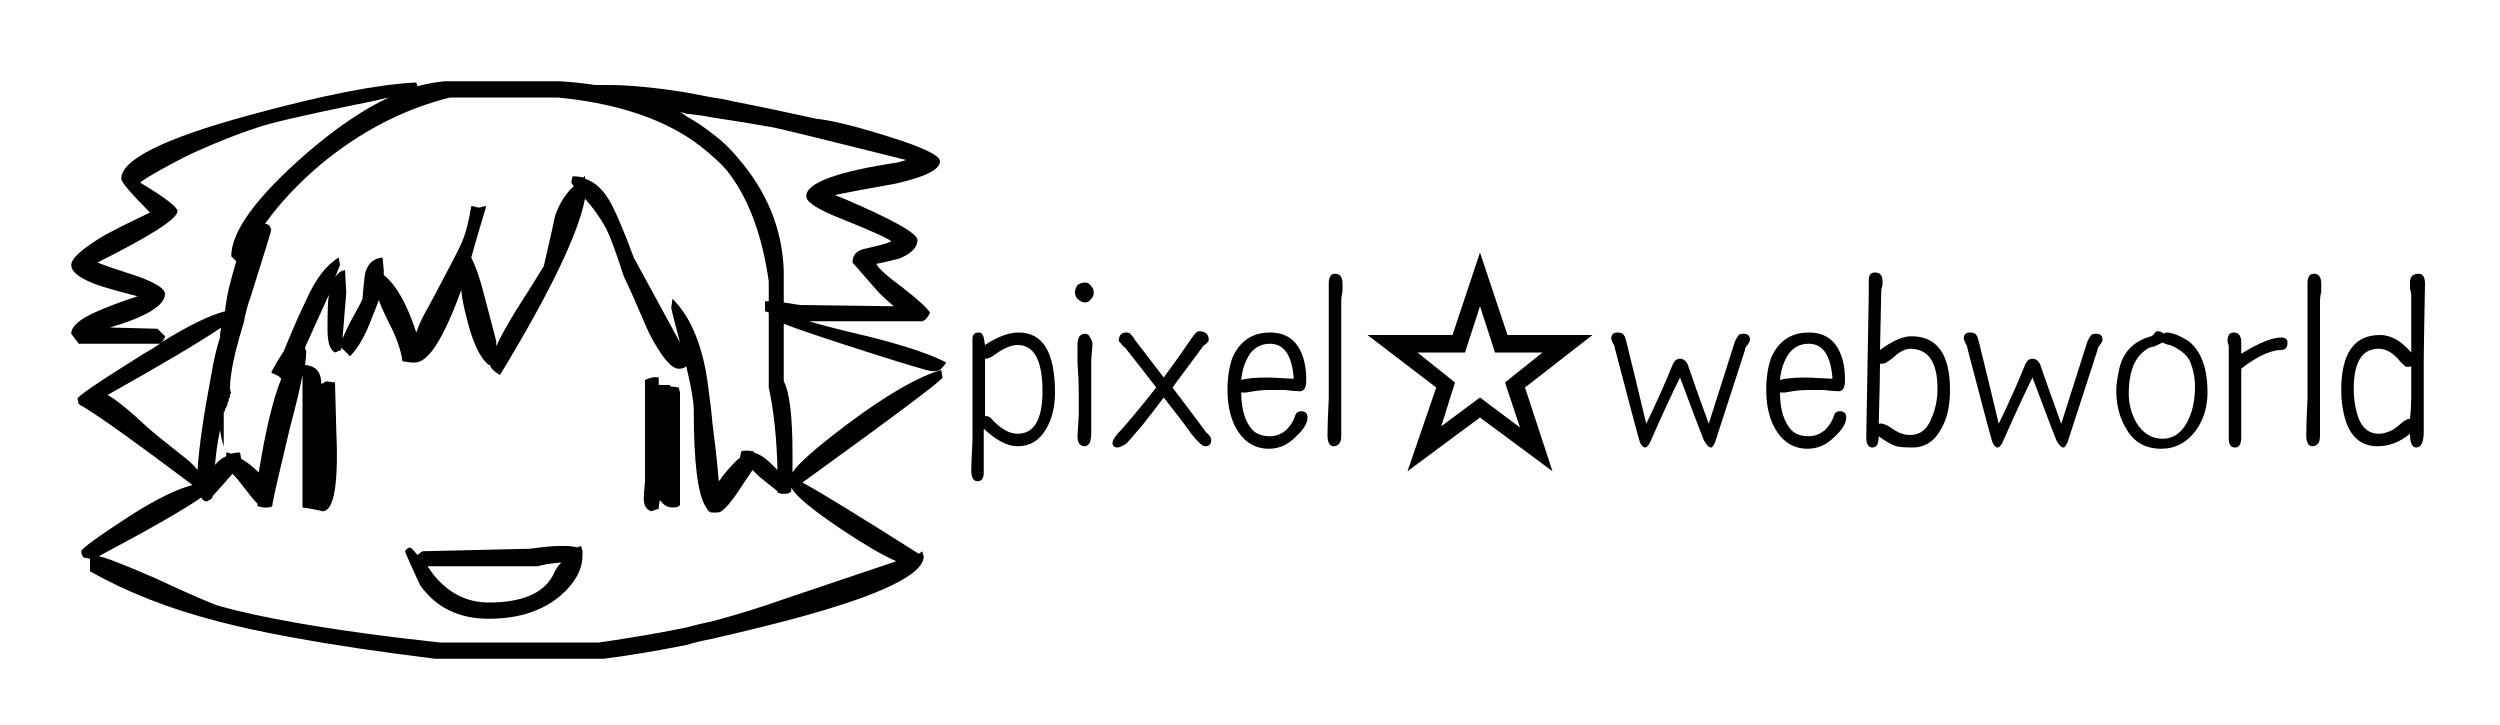
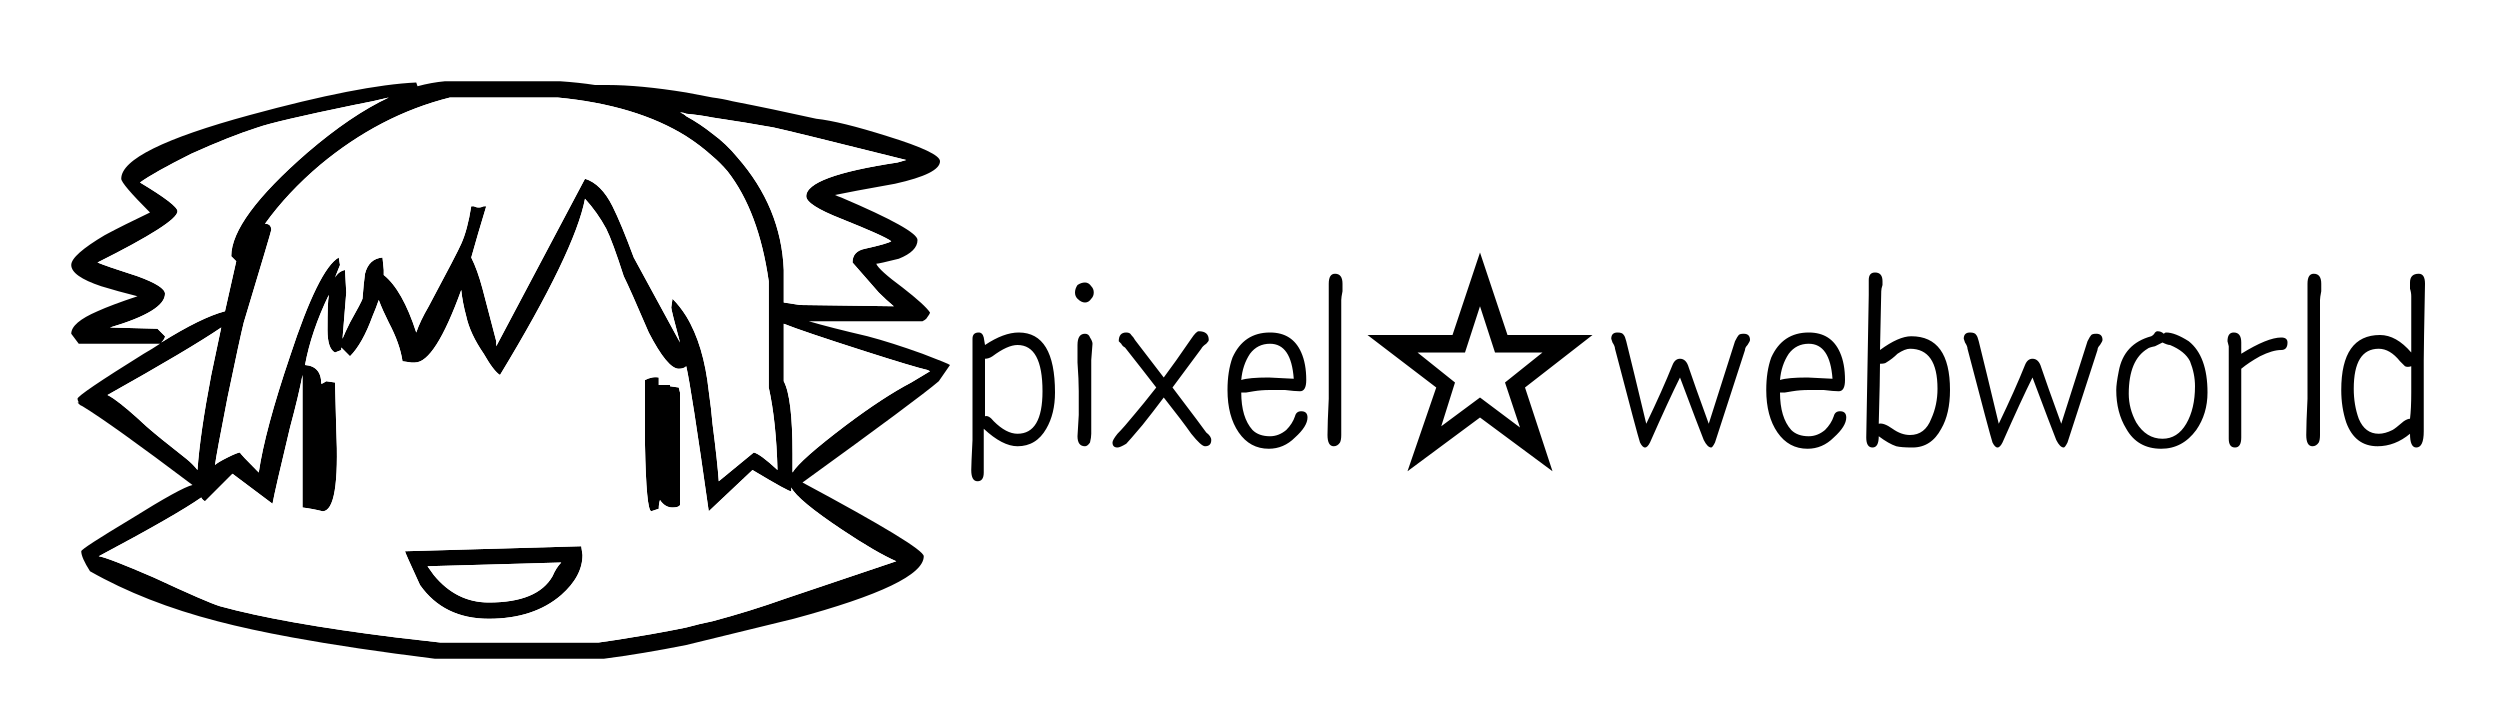
<svg xmlns="http://www.w3.org/2000/svg" xmlns:xlink="http://www.w3.org/1999/xlink" version="1.1" preserveAspectRatio="none" x="0px" y="0px" width="100px" height="29px" viewBox="0 0 100 29">
  <defs>
    <g id="Layer1_0_FILL">
      <path fill="#FFFFFF" stroke="none" d=" M 100 29 L 100 0 0 0 0 29 100 29 Z" />
    </g>
    <g id="Layer0_0_FILL">
-       <path fill="#FFFFFF" stroke="none" d=" M 37.65 14.75 Q 37.55 14.85 37.3 14.85 37.1 14.85 34.6 14.05 32.1 13.25 31.35 12.95 L 31.35 15.25 Q 31.7 15.9 31.7 18.15 L 31.7 18.9 Q 32 18.4 33.85 17 36.25 15.2 37.65 14.8 L 37.65 14.75 M 8.45 15 Q 8.6 14.1 8.8 13.5 8.8 13.3 8.85 13.1 7.6 13.95 4.3 15.8 4.4 15.85 4.55 15.95 5.05 16.3 5.85 17.05 6.3 17.45 7.45 18.35 7.7 18.55 7.9 18.8 8 17.35 8.45 15 M 14.15 4.2 Q 11 4.85 10.3 5.1 9.2 5.45 7.65 6.15 6.15 6.9 5.6 7.3 7.1 8.2 7.1 8.45 7.1 8.9 3.9 10.5 4.25 10.65 5.5 11.05 6.6 11.45 6.6 11.75 6.6 12.45 4.4 13.1 L 6.3 13.15 6.6 13.45 Q 6.6 13.55 6.45 13.7 8.05 12.7 9 12.45 9.05 12 9.15 11.55 9.3 10.95 9.45 10.45 L 9.25 10.25 Q 9.25 8.75 12.3 6.1 14.05 4.6 15.55 3.9 14.95 4.05 14.15 4.2 M 24.25 9.15 Q 23.9 8.5 23.4 7.95 23 10.05 20 15 19.65 14.8 19.6 14.6 L 19.55 14.6 Q 19 14.15 18.65 12.65 18.5 12.1 18.45 11.6 17.4 14.5 16.6 14.5 L 16.45 14.5 16.1 14.45 Q 16 13.75 15.55 12.9 15.3 12.4 15.15 12 15.05 12.3 14.9 12.65 14.5 13.75 14 14.25 L 13.65 13.9 13.65 14 13.4 14.1 Q 13.1 13.95 13.1 13.2 13.1 12.05 13.15 11.85 L 13.15 11.8 Q 12.65 12.9 12.2 13.9 12.2 13.95 12.25 14.05 12.25 14.25 12.2 14.6 12.85 14.65 12.85 15.35 12.9 15.35 13.05 15.25 L 13.4 15.3 13.45 17.15 Q 13.6 20.45 12.9 20.45 12.5 20.35 12.1 20.3 L 12.1 15 Q 11.95 15.8 11.6 17.1 11 19.6 10.9 20.15 L 10.9 20.2 Q 10.9 20.3 10.65 20.3 L 10.55 20.3 10.3 20.25 10.3 20.15 Q 10.1 19.95 9.8 19.55 9.5 19.15 9.3 18.95 9 19.3 8.5 19.85 L 8.5 19.9 8.4 20 Q 8.35 20 8.3 20.05 L 8.2 20.05 Q 8.1 20 8.05 19.9 7.05 20.6 3.95 22.25 4.3 22.3 6.15 23.1 8.3 24.1 8.8 24.25 11.262 24.929 15.85 25.5 16.708 25.602 17.6 25.7 L 23.95 25.7 Q 24.62 25.607 25.25 25.5 26.383 25.32 27.45 25.1 28 24.95 28.5 24.85 30 24.45 31.4 23.95 34.5 22.9 35.85 22.45 35.05 22.1 33.7 21.2 31.9 20 31.65 19.5 L 31.65 19.65 Q 31.55 19.75 31.45 19.75 L 31.35 19.75 Q 31.3 19.75 31.25 19.75 L 31.1 19.7 31.1 19.65 Q 30.85 19.45 30.35 19.05 30.2 18.9 30.1 18.8 29.9 19.1 29.6 19.55 29.15 20.25 28.85 20.45 28.8 20.5 28.65 20.5 L 28.6 20.5 Q 28.55 20.5 28.5 20.5 L 28.45 20.5 28.35 20.45 Q 28.3 20.4 28.25 20.3 27.75 19.6 27.75 16.4 27.75 15.9 27.45 14.65 27.35 14.75 27.15 14.75 26.7 14.75 25.95 13.3 25.2 11.55 24.95 11.05 24.5 9.65 24.25 9.15 M 26.8 15.4 L 26.8 15.45 27.15 15.5 27.2 15.7 27.2 20.2 Q 27.15 20.3 26.9 20.3 26.6 20.3 26.4 20 26.35 20.15 26.35 20.35 L 26.05 20.45 Q 25.75 20.35 25.75 19.95 25.75 19.8 25.8 19.25 L 25.8 15.2 Q 26.1 15.05 26.35 15.1 L 26.35 15.4 26.8 15.4 M 23.25 21.85 L 23.3 22.05 23.3 22.2 Q 23.3 23.05 22.45 23.8 21.35 24.75 19.55 24.75 17.75 24.75 16.8 23.4 16.2 22.1 16.2 22.05 16.3 21.9 16.4 21.9 16.45 21.9 16.7 22.2 16.75 22.15 16.9 22.05 L 21.2 21.95 Q 22.6 21.75 23.1 21.9 23.15 21.85 23.25 21.85 M 22.45 22.5 Q 21.85 22.55 21.5 22.65 L 17.1 22.65 Q 17.2 22.8 17.35 23 18.25 24.1 19.55 24.1 21.5 24.1 22.1 23.05 22.25 22.7 22.45 22.5 M 30.6 12.05 Q 30.65 12.05 30.75 12.05 L 30.75 11.25 Q 30.35 8.45 29.1 6.85 28.8 6.5 28.5 6.25 28 5.8 27.45 5.45 25.45 4.2 22.3 3.9 L 18 3.9 Q 15.2 4.6 12.8 6.6 11.5 7.7 10.6 8.95 10.7 8.95 10.8 9.05 L 10.85 9.2 Q 10.85 9.25 10.05 11.8 9.85 12.35 9.75 12.9 9.35 14.2 9.25 14.95 9.2 15.25 9.2 15.5 9.2 15.6 9.25 15.75 L 9.2 15.75 Q 9.2 15.8 9.2 15.85 9.2 15.9 9.15 15.95 9.15 16 9.15 16.05 L 9.1 16.1 Q 9.1 16.15 9.1 16.2 9.05 16.25 9.05 16.3 9 16.35 9 16.4 9 16.45 8.95 16.5 8.95 16.55 8.95 16.6 8.95 16.65 8.95 16.7 8.95 16.75 8.95 16.8 L 8.95 16.85 Q 8.95 16.9 8.95 16.95 8.95 17 8.95 17.05 8.95 17.1 8.95 17.15 8.95 17.2 8.95 17.25 8.95 17.3 8.95 17.35 8.95 17.4 8.95 17.45 8.95 17.5 8.95 17.55 L 8.95 17.6 Q 8.95 17.65 8.95 17.7 8.95 17.75 8.95 17.8 L 8.95 17.85 Q 8.85 17.55 8.8 17.2 8.65 17.95 8.6 18.6 8.8 18.35 9.05 18.25 L 9.05 18.1 Q 9.15 18.1 9.25 18.15 9.4 18.1 9.6 18.1 L 9.65 18.35 Q 10 18.55 10.35 18.9 10.75 16.4 11.25 15.15 11.2 15.1 11.15 15.05 11.05 15 10.95 14.95 10.9 14.95 10.85 14.9 11.05 14.5 11.35 14.05 11.9 12.7 12.25 12 12.8 10.75 13.55 10.3 L 13.6 10.6 Q 13.5 10.85 13.4 11.1 13.55 10.85 13.8 10.8 L 13.85 11.7 13.7 13.55 Q 13.8 13.3 14 12.9 14.45 12.1 14.5 11.95 14.55 11.3 14.6 10.95 14.75 10.35 15.3 10.3 L 15.35 10.8 Q 15.35 10.9 15.35 11 16.1 11.6 16.65 13.3 16.8 12.85 17.15 12.25 18.3 10.1 18.45 9.75 18.7 9.2 18.85 8.25 18.9 8.25 18.95 8.25 19.05 8.3 19.15 8.3 19.25 8.3 19.35 8.25 L 19.45 8.25 Q 19.1 9.4 18.85 10.3 19.1 10.8 19.3 11.55 19.5 12.3 19.85 13.65 L 19.85 13.85 Q 20.1 13.3 20.65 12.4 21.2 11.55 21.75 10.65 22.2 8.7 22.2 8.65 22.45 7.9 22.95 7.45 L 22.85 7.3 22.9 7.05 Q 23.1 7.05 23.35 7.1 23.35 7.05 23.4 7.05 L 23.4 7.15 Q 24.05 7.35 24.5 8.25 24.85 8.95 25.35 10.3 L 27.2 13.7 Q 26.85 12.4 26.85 12.3 L 26.9 11.95 Q 27.2 12.25 27.45 12.65 28.15 13.8 28.35 15.65 28.45 16.35 28.5 16.95 28.7 18.5 28.75 19.25 28.85 19.15 28.9 19.05 29.3 18.55 29.6 18.3 L 29.65 18.05 Q 29.85 18 30.1 18.05 L 30.15 18.05 30.15 18.1 Q 30.5 18.2 30.85 18.55 31 18.7 31.1 18.8 31.05 16.85 30.75 15.5 L 30.75 12.5 30.6 12.45 30.6 12.05 M 31.35 10.8 L 31.35 12.1 Q 31.65 12.15 32 12.2 L 35.75 12.25 Q 35.45 12 35.15 11.7 L 34.1 10.5 Q 34.1 10.05 34.6 9.95 35.5 9.75 35.65 9.65 35.4 9.45 33.65 8.75 32.25 8.2 32.25 7.85 32.25 7.05 35.9 6.5 L 36.25 6.4 Q 31.65 5.25 30.95 5.1 29.85 4.9 28.5 4.7 28 4.6 27.45 4.55 27.35 4.5 27.2 4.5 27.35 4.55 27.45 4.65 28 4.95 28.5 5.35 29.05 5.75 29.5 6.3 31.25 8.3 31.35 10.8 Z" />
-       <path fill="#000000" stroke="none" d=" M 33.65 7.9 Q 33.5 7.85 33.4 7.8 L 33.65 7.75 Q 33.85 7.7 35.8 7.35 37.6 6.95 37.6 6.45 37.6 6.1 35.5 5.45 33.6 4.85 32.65 4.75 30.85 4.35 29.3 4.05 28.9 3.95 28.5 3.9 27.95 3.8 27.45 3.7 25.6 3.4 24.3 3.4 L 23.8 3.4 Q 23.15 3.3 22.4 3.25 L 17.8 3.25 Q 17.25 3.3 16.7 3.45 L 16.65 3.3 Q 14.4 3.4 10 4.6 4.85 6 4.85 7.15 4.85 7.35 6 8.5 4.95 9 4.2 9.4 2.85 10.2 2.85 10.6 2.85 11.05 4.05 11.45 4.7 11.65 5.5 11.85 4.45 12.2 3.9 12.45 2.85 12.9 2.85 13.35 L 3.15 13.75 6.4 13.75 Q 6.1 13.95 5.75 14.15 3.1 15.8 3.1 15.95 3.1 16 3.15 16.1 L 3.1 16.1 3.2 16.2 3.3 16.25 Q 4.45 16.95 7.7 19.4 6.75 19.65 5.25 20.6 3.25 21.9 3.25 22.05 3.25 22.2 3.35 22.3 L 3.6 22.35 3.6 22.85 Q 5.8 24.1 8.7 24.85 9.972 25.184 11.7 25.5 14.107 25.942 17.4 26.35 L 24.15 26.35 Q 25.7 26.15 27.45 25.8 27.95 25.65 28.5 25.55 28.61 25.525 28.7 25.5 30.17 25.168 31.75 24.75 36.95 23.35 36.95 22.25 36.9 22.15 36.9 22.05 L 36.75 22.15 Q 33.2 19.9 32.1 19.3 37.7 15.25 37.7 15.1 L 37.65 14.8 Q 36.25 15.2 33.85 17 32 18.4 31.7 18.9 L 31.7 18.15 Q 31.7 15.9 31.35 15.25 L 31.35 12.95 Q 32.1 13.25 34.6 14.05 37.1 14.85 37.3 14.85 37.55 14.85 37.65 14.75 37.75 14.65 37.85 14.5 36.9 14 34.7 13.45 33.2 13.1 32.35 12.85 L 36.9 12.85 Q 37 12.8 37.05 12.75 37.2 12.55 37.2 12.5 37 12.2 36.1 11.5 35.15 10.8 35.05 10.55 35.15 10.55 35.95 10.35 36.7 10.05 36.7 9.6 36.7 9.2 33.65 7.9 M 31.35 12.1 L 31.35 10.8 Q 31.25 8.3 29.5 6.3 29.05 5.75 28.5 5.35 28 4.95 27.45 4.65 27.35 4.55 27.2 4.5 27.35 4.5 27.45 4.55 28 4.6 28.5 4.7 29.85 4.9 30.95 5.1 31.65 5.25 36.25 6.4 L 35.9 6.5 Q 32.25 7.05 32.25 7.85 32.25 8.2 33.65 8.75 35.4 9.45 35.65 9.65 35.5 9.75 34.6 9.95 34.1 10.05 34.1 10.5 L 35.15 11.7 Q 35.45 12 35.75 12.25 L 32 12.2 Q 31.65 12.15 31.35 12.1 M 30.75 12.05 Q 30.65 12.05 30.6 12.05 L 30.6 12.45 30.75 12.5 30.75 15.5 Q 31.05 16.85 31.1 18.8 31 18.7 30.85 18.55 30.5 18.2 30.15 18.1 L 30.15 18.05 30.1 18.05 Q 29.85 18 29.65 18.05 L 29.6 18.3 Q 29.3 18.55 28.9 19.05 28.85 19.15 28.75 19.25 28.7 18.5 28.5 16.95 28.45 16.35 28.35 15.65 28.15 13.8 27.45 12.65 27.2 12.25 26.9 11.95 L 26.85 12.3 Q 26.85 12.4 27.2 13.7 L 25.35 10.3 Q 24.85 8.95 24.5 8.25 24.05 7.35 23.4 7.15 L 23.4 7.05 Q 23.35 7.05 23.35 7.1 23.1 7.05 22.9 7.05 L 22.85 7.3 22.95 7.45 Q 22.45 7.9 22.2 8.65 22.2 8.7 21.75 10.65 21.2 11.55 20.65 12.4 20.1 13.3 19.85 13.85 L 19.85 13.65 Q 19.5 12.3 19.3 11.55 19.1 10.8 18.85 10.3 19.1 9.4 19.45 8.25 L 19.35 8.25 Q 19.25 8.3 19.15 8.3 19.05 8.3 18.95 8.25 18.9 8.25 18.85 8.25 18.7 9.2 18.45 9.75 18.3 10.1 17.15 12.25 16.8 12.85 16.65 13.3 16.1 11.6 15.35 11 15.35 10.9 15.35 10.8 L 15.3 10.3 Q 14.75 10.35 14.6 10.95 14.55 11.3 14.5 11.95 14.45 12.1 14 12.9 13.8 13.3 13.7 13.55 L 13.85 11.7 13.8 10.8 Q 13.55 10.85 13.4 11.1 13.5 10.85 13.6 10.6 L 13.55 10.3 Q 12.8 10.75 12.25 12 11.9 12.7 11.35 14.05 11.05 14.5 10.85 14.9 10.9 14.95 10.95 14.95 11.05 15 11.15 15.05 11.2 15.1 11.25 15.15 10.75 16.4 10.35 18.9 10 18.55 9.65 18.35 L 9.6 18.1 Q 9.4 18.1 9.25 18.15 9.15 18.1 9.05 18.1 L 9.05 18.25 Q 8.8 18.35 8.6 18.6 8.65 17.95 8.8 17.2 8.85 17.55 8.95 17.85 L 8.95 17.8 Q 8.95 17.75 8.95 17.7 8.95 17.65 8.95 17.6 L 8.95 17.55 Q 8.95 17.5 8.95 17.45 8.95 17.4 8.95 17.35 8.95 17.3 8.95 17.25 8.95 17.2 8.95 17.15 8.95 17.1 8.95 17.05 8.95 17 8.95 16.95 8.95 16.9 8.95 16.85 L 8.95 16.8 Q 8.95 16.75 8.95 16.7 8.95 16.65 8.95 16.6 8.95 16.55 8.95 16.5 9 16.45 9 16.4 9 16.35 9.05 16.3 9.05 16.25 9.1 16.2 9.1 16.15 9.1 16.1 L 9.15 16.05 Q 9.15 16 9.15 15.95 9.2 15.9 9.2 15.85 9.2 15.8 9.2 15.75 L 9.25 15.75 Q 9.2 15.6 9.2 15.5 9.2 15.25 9.25 14.95 9.35 14.2 9.75 12.9 9.85 12.35 10.05 11.8 10.85 9.25 10.85 9.2 L 10.8 9.05 Q 10.7 8.95 10.6 8.95 11.5 7.7 12.8 6.6 15.2 4.6 18 3.9 L 22.3 3.9 Q 25.45 4.2 27.45 5.45 28 5.8 28.5 6.25 28.8 6.5 29.1 6.85 30.35 8.45 30.75 11.25 L 30.75 12.05 M 23.4 7.95 Q 23.9 8.5 24.25 9.15 24.5 9.65 24.95 11.05 25.2 11.55 25.95 13.3 26.7 14.75 27.15 14.75 27.35 14.75 27.45 14.65 27.75 15.9 27.75 16.4 27.75 19.6 28.25 20.3 28.3 20.4 28.35 20.45 L 28.45 20.5 28.5 20.5 Q 28.55 20.5 28.6 20.5 L 28.65 20.5 Q 28.8 20.5 28.85 20.45 29.15 20.25 29.6 19.55 29.9 19.1 30.1 18.8 30.2 18.9 30.35 19.05 30.85 19.45 31.1 19.65 L 31.1 19.7 31.25 19.75 Q 31.3 19.75 31.35 19.75 L 31.45 19.75 Q 31.55 19.75 31.65 19.65 L 31.65 19.5 Q 31.9 20 33.7 21.2 35.05 22.1 35.85 22.45 34.5 22.9 31.4 23.95 30 24.45 28.5 24.85 28 24.95 27.45 25.1 26.383 25.32 25.25 25.5 24.62 25.607 23.95 25.7 L 17.6 25.7 Q 16.708 25.602 15.85 25.5 11.262 24.929 8.8 24.25 8.3 24.1 6.15 23.1 4.3 22.3 3.95 22.25 7.05 20.6 8.05 19.9 8.1 20 8.2 20.05 L 8.3 20.05 Q 8.35 20 8.4 20 L 8.5 19.9 8.5 19.85 Q 9 19.3 9.3 18.95 9.5 19.15 9.8 19.55 10.1 19.95 10.3 20.15 L 10.3 20.25 10.55 20.3 10.65 20.3 Q 10.9 20.3 10.9 20.2 L 10.9 20.15 Q 11 19.6 11.6 17.1 11.95 15.8 12.1 15 L 12.1 20.3 Q 12.5 20.35 12.9 20.45 13.6 20.45 13.45 17.15 L 13.4 15.3 13.05 15.25 Q 12.9 15.35 12.85 15.35 12.85 14.65 12.2 14.6 12.25 14.25 12.25 14.05 12.2 13.95 12.2 13.9 12.65 12.9 13.15 11.8 L 13.15 11.85 Q 13.1 12.05 13.1 13.2 13.1 13.95 13.4 14.1 L 13.65 14 13.65 13.9 14 14.25 Q 14.5 13.75 14.9 12.65 15.05 12.3 15.15 12 15.3 12.4 15.55 12.9 16 13.75 16.1 14.45 L 16.45 14.5 16.6 14.5 Q 17.4 14.5 18.45 11.6 18.5 12.1 18.65 12.65 19 14.15 19.55 14.6 L 19.6 14.6 Q 19.65 14.8 20 15 23 10.05 23.4 7.95 M 10.3 5.1 Q 11 4.85 14.15 4.2 14.95 4.05 15.55 3.9 14.05 4.6 12.3 6.1 9.25 8.75 9.25 10.25 L 9.45 10.45 Q 9.3 10.95 9.15 11.55 9.05 12 9 12.45 8.05 12.7 6.45 13.7 6.6 13.55 6.6 13.45 L 6.3 13.15 4.4 13.1 Q 6.6 12.45 6.6 11.75 6.6 11.45 5.5 11.05 4.25 10.65 3.9 10.5 7.1 8.9 7.1 8.45 7.1 8.2 5.6 7.3 6.15 6.9 7.65 6.15 9.2 5.45 10.3 5.1 M 8.8 13.5 Q 8.6 14.1 8.45 15 8 17.35 7.9 18.8 7.7 18.55 7.45 18.35 6.3 17.45 5.85 17.05 5.05 16.3 4.55 15.95 4.4 15.85 4.3 15.8 7.6 13.95 8.85 13.1 8.8 13.3 8.8 13.5 M 23.3 22.05 L 23.25 21.85 Q 23.15 21.85 23.1 21.9 22.6 21.75 21.2 21.95 L 16.9 22.05 Q 16.75 22.15 16.7 22.2 16.45 21.9 16.4 21.9 16.3 21.9 16.2 22.05 16.2 22.1 16.8 23.4 17.75 24.75 19.55 24.75 21.35 24.75 22.45 23.8 23.3 23.05 23.3 22.2 L 23.3 22.05 M 21.5 22.65 Q 21.85 22.55 22.45 22.5 22.25 22.7 22.1 23.05 21.5 24.1 19.55 24.1 18.25 24.1 17.35 23 17.2 22.8 17.1 22.65 L 21.5 22.65 M 26.8 15.45 L 26.8 15.4 26.35 15.4 26.35 15.1 Q 26.1 15.05 25.8 15.2 L 25.8 19.25 Q 25.75 19.8 25.75 19.95 25.75 20.35 26.05 20.45 L 26.35 20.35 Q 26.35 20.15 26.4 20 26.6 20.3 26.9 20.3 27.15 20.3 27.2 20.2 L 27.2 15.7 27.15 15.5 26.8 15.45 Z" />
+       <path fill="#000000" stroke="none" d=" M 33.4 7.8 L 33.65 7.75 Q 33.85 7.7 35.8 7.35 37.6 6.95 37.6 6.45 37.6 6.1 35.5 5.45 33.6 4.85 32.65 4.75 30.85 4.35 29.3 4.05 28.9 3.95 28.5 3.9 27.95 3.8 27.45 3.7 25.6 3.4 24.3 3.4 L 23.8 3.4 Q 23.15 3.3 22.4 3.25 L 17.8 3.25 Q 17.25 3.3 16.7 3.45 L 16.65 3.3 Q 14.4 3.4 10 4.6 4.85 6 4.85 7.15 4.85 7.35 6 8.5 4.95 9 4.2 9.4 2.85 10.2 2.85 10.6 2.85 11.05 4.05 11.45 4.7 11.65 5.5 11.85 4.45 12.2 3.9 12.45 2.85 12.9 2.85 13.35 L 3.15 13.75 6.4 13.75 Q 6.1 13.95 5.75 14.15 3.1 15.8 3.1 15.95 3.1 16 3.15 16.1 L 3.1 16.1 3.2 16.2 3.3 16.25 Q 4.45 16.95 7.7 19.4 7.25 19.5 5.25 20.75 3.25 21.95 3.25 22.05 3.25 22.3 3.6 22.85 5.8 24.1 8.7 24.85 9.972 25.184 11.7 25.5 14.107 25.942 17.4 26.35 L 24.15 26.35 Q 25.7 26.15 27.45 25.8 L 31.75 24.75 Q 36.95 23.35 36.95 22.25 36.95 21.9 32.1 19.3 36.746 15.94 37.55 15.25 L 38 14.6 Q 37.95 14.55 36.9 14.15 35.65 13.7 34.7 13.45 33.2 13.1 32.35 12.85 L 36.9 12.85 Q 37 12.8 37.05 12.75 37.2 12.55 37.2 12.5 37 12.2 36.1 11.5 35.15 10.8 35.05 10.55 35.15 10.55 35.95 10.35 36.7 10.05 36.7 9.6 36.7 9.2 33.65 7.9 33.5 7.85 33.4 7.8 M 32 12.2 Q 31.65 12.15 31.35 12.1 L 31.35 10.8 Q 31.25 8.3 29.5 6.3 29.05 5.75 28.5 5.35 28 4.95 27.45 4.65 27.35 4.55 27.2 4.5 27.35 4.5 27.45 4.55 28 4.6 28.5 4.7 29.85 4.9 30.95 5.1 31.65 5.25 36.25 6.4 L 35.9 6.5 Q 32.25 7.05 32.25 7.85 32.25 8.2 33.65 8.75 35.4 9.45 35.65 9.65 35.5 9.75 34.6 9.95 34.1 10.05 34.1 10.5 L 35.15 11.7 Q 35.45 12 35.75 12.25 L 32 12.2 M 24.5 8.25 Q 24.05 7.35 23.4 7.15 L 19.85 13.85 19.85 13.65 Q 19.5 12.3 19.3 11.55 19.1 10.8 18.85 10.3 19.1 9.4 19.45 8.25 L 19.35 8.25 Q 19.25 8.3 19.15 8.3 19.05 8.3 18.95 8.25 18.9 8.25 18.85 8.25 18.7 9.2 18.45 9.75 18.3 10.1 17.15 12.25 16.8 12.85 16.65 13.3 16.1 11.6 15.35 11 15.35 10.9 15.35 10.8 L 15.3 10.3 Q 14.75 10.35 14.6 10.95 14.55 11.3 14.5 11.95 14.45 12.1 14 12.9 13.8 13.3 13.7 13.55 L 13.85 11.7 13.8 10.8 Q 13.55 10.85 13.4 11.1 13.5 10.85 13.6 10.6 L 13.55 10.3 Q 12.75 10.75 11.6 14.25 10.6 17.2 10.35 18.9 9.6 18.15 9.6 18.1 9.5 18.1 9.1 18.3 8.7 18.5 8.6 18.6 8.65 18.2 9.1 15.9 9.6 13.5 9.75 12.9 10.85 9.25 10.85 9.2 10.85 8.95 10.6 8.95 11.5 7.7 12.8 6.6 15.2 4.6 18 3.9 L 22.3 3.9 Q 25.45 4.2 27.45 5.45 28 5.8 28.5 6.25 28.8 6.5 29.1 6.85 30.35 8.45 30.75 11.25 L 30.75 15.5 Q 31.05 16.85 31.1 18.8 30.4 18.15 30.15 18.1 L 28.75 19.25 Q 28.7 18.5 28.5 16.95 28.45 16.35 28.35 15.65 28.15 13.8 27.45 12.65 27.2 12.25 26.9 11.95 L 26.85 12.3 Q 26.85 12.4 27.2 13.7 L 25.35 10.3 Q 24.85 8.95 24.5 8.25 M 23.4 7.95 Q 23.9 8.5 24.25 9.15 24.5 9.65 24.95 11.05 25.2 11.55 25.95 13.3 26.7 14.75 27.15 14.75 27.35 14.75 27.45 14.65 27.65 15.5 28.35 20.45 L 30.1 18.8 Q 31.6 19.7 31.65 19.65 L 31.65 19.5 Q 31.9 20 33.7 21.2 35.05 22.1 35.85 22.45 34.5 22.9 31.4 23.95 30 24.45 28.5 24.85 28 24.95 27.45 25.1 26.383 25.32 25.25 25.5 24.62 25.607 23.95 25.7 L 17.6 25.7 Q 16.708 25.602 15.85 25.5 11.262 24.929 8.8 24.25 8.3 24.1 6.15 23.1 4.3 22.3 3.95 22.25 7.05 20.6 8.05 19.9 8.1 20 8.2 20.05 L 9.3 18.95 10.9 20.15 Q 11 19.6 11.6 17.1 11.95 15.8 12.1 15 L 12.1 20.3 Q 12.5 20.35 12.9 20.45 13.6 20.45 13.45 17.15 L 13.4 15.3 13.05 15.25 Q 12.9 15.35 12.85 15.35 12.85 14.65 12.2 14.6 12.45 13.25 13.15 11.8 L 13.15 11.85 Q 13.1 12.05 13.1 13.2 13.1 13.95 13.4 14.1 L 13.65 14 13.65 13.9 14 14.25 Q 14.5 13.75 14.9 12.65 15.05 12.3 15.15 12 15.3 12.4 15.55 12.9 16 13.75 16.1 14.45 L 16.45 14.5 16.6 14.5 Q 17.4 14.5 18.45 11.6 18.5 12.1 18.65 12.65 18.8 13.35 19.35 14.15 19.75 14.85 20 15 23 10.05 23.4 7.95 M 37.1 14.8 L 37.2 14.85 36.45 15.3 Q 35.344 15.879 33.85 17 32 18.4 31.7 18.9 L 31.7 18.15 Q 31.7 15.9 31.35 15.25 L 31.35 12.95 Q 32.1 13.25 34.6 14.05 36.562 14.678 37.1 14.8 M 10.3 5.1 Q 11 4.85 14.15 4.2 14.95 4.05 15.55 3.9 14.05 4.6 12.3 6.1 9.25 8.75 9.25 10.25 L 9.45 10.45 9 12.45 Q 8.05 12.7 6.45 13.7 6.6 13.55 6.6 13.45 L 6.3 13.15 4.4 13.1 Q 6.6 12.45 6.6 11.75 6.6 11.45 5.5 11.05 4.25 10.65 3.9 10.5 7.1 8.9 7.1 8.45 7.1 8.2 5.6 7.3 6.15 6.9 7.65 6.15 9.2 5.45 10.3 5.1 M 8.85 13.1 L 8.45 15 Q 8 17.35 7.9 18.8 7.7 18.55 7.45 18.35 6.3 17.45 5.85 17.05 5.05 16.3 4.55 15.95 4.4 15.85 4.3 15.8 7.6 13.95 8.85 13.1 M 23.3 22.2 L 23.25 21.85 Q 23.2 21.85 16.2 22.05 16.2 22.1 16.8 23.4 17.75 24.75 19.55 24.75 21.35 24.75 22.45 23.8 23.3 23.05 23.3 22.2 M 22.45 22.5 Q 22.25 22.7 22.1 23.05 21.5 24.1 19.55 24.1 18.25 24.1 17.35 23 17.2 22.8 17.1 22.65 L 22.45 22.5 M 26.35 15.4 L 26.35 15.1 Q 26.1 15.05 25.8 15.2 L 25.8 17.8 Q 25.85 20.4 26.05 20.45 L 26.35 20.35 Q 26.35 20.15 26.4 20 26.6 20.3 26.9 20.3 27.15 20.3 27.2 20.2 L 27.2 15.7 27.15 15.5 26.8 15.45 26.8 15.4 26.35 15.4 Z" />
+       <path fill="#FFFFFF" stroke="none" d=" M 8.45 15 L 8.85 13.1 Q 7.6 13.95 4.3 15.8 4.4 15.85 4.55 15.95 5.05 16.3 5.85 17.05 6.3 17.45 7.45 18.35 7.7 18.55 7.9 18.8 8 17.35 8.45 15 M 14.15 4.2 Q 11 4.85 10.3 5.1 9.2 5.45 7.65 6.15 6.15 6.9 5.6 7.3 7.1 8.2 7.1 8.45 7.1 8.9 3.9 10.5 4.25 10.65 5.5 11.05 6.6 11.45 6.6 11.75 6.6 12.45 4.4 13.1 L 6.3 13.15 6.6 13.45 Q 6.6 13.55 6.45 13.7 8.05 12.7 9 12.45 L 9.45 10.45 9.25 10.25 Q 9.25 8.75 12.3 6.1 14.05 4.6 15.55 3.9 14.95 4.05 14.15 4.2 M 37.2 14.85 L 37.1 14.8 Q 36.562 14.678 34.6 14.05 32.1 13.25 31.35 12.95 L 31.35 15.25 Q 31.7 15.9 31.7 18.15 L 31.7 18.9 Q 32 18.4 33.85 17 35.344 15.879 36.45 15.3 L 37.2 14.85 M 24.25 9.15 Q 23.9 8.5 23.4 7.95 23 10.05 20 15 19.75 14.85 19.35 14.15 18.8 13.35 18.65 12.65 18.5 12.1 18.45 11.6 17.4 14.5 16.6 14.5 L 16.45 14.5 16.1 14.45 Q 16 13.75 15.55 12.9 15.3 12.4 15.15 12 15.05 12.3 14.9 12.65 14.5 13.75 14 14.25 L 13.65 13.9 13.65 14 13.4 14.1 Q 13.1 13.95 13.1 13.2 13.1 12.05 13.15 11.85 L 13.15 11.8 Q 12.45 13.25 12.2 14.6 12.85 14.65 12.85 15.35 12.9 15.35 13.05 15.25 L 13.4 15.3 13.45 17.15 Q 13.6 20.45 12.9 20.45 12.5 20.35 12.1 20.3 L 12.1 15 Q 11.95 15.8 11.6 17.1 11 19.6 10.9 20.15 L 9.3 18.95 8.2 20.05 Q 8.1 20 8.05 19.9 7.05 20.6 3.95 22.25 4.3 22.3 6.15 23.1 8.3 24.1 8.8 24.25 11.262 24.929 15.85 25.5 16.708 25.602 17.6 25.7 L 23.95 25.7 Q 24.62 25.607 25.25 25.5 26.383 25.32 27.45 25.1 28 24.95 28.5 24.85 30 24.45 31.4 23.95 34.5 22.9 35.85 22.45 35.05 22.1 33.7 21.2 31.9 20 31.65 19.5 L 31.65 19.65 Q 31.6 19.7 30.1 18.8 L 28.35 20.45 Q 27.65 15.5 27.45 14.65 27.35 14.75 27.15 14.75 26.7 14.75 25.95 13.3 25.2 11.55 24.95 11.05 24.5 9.65 24.25 9.15 M 26.35 15.1 L 26.35 15.4 26.8 15.4 26.8 15.45 27.15 15.5 27.2 15.7 27.2 20.2 Q 27.15 20.3 26.9 20.3 26.6 20.3 26.4 20 26.35 20.15 26.35 20.35 L 26.05 20.45 Q 25.85 20.4 25.8 17.8 L 25.8 15.2 Q 26.1 15.05 26.35 15.1 M 23.25 21.85 L 23.3 22.2 Q 23.3 23.05 22.45 23.8 21.35 24.75 19.55 24.75 17.75 24.75 16.8 23.4 16.2 22.1 16.2 22.05 23.2 21.85 23.25 21.85 M 22.1 23.05 Q 22.25 22.7 22.45 22.5 L 17.1 22.65 Q 17.2 22.8 17.35 23 18.25 24.1 19.55 24.1 21.5 24.1 22.1 23.05 M 23.4 7.15 Q 24.05 7.35 24.5 8.25 24.85 8.95 25.35 10.3 L 27.2 13.7 Q 26.85 12.4 26.85 12.3 L 26.9 11.95 Q 27.2 12.25 27.45 12.65 28.15 13.8 28.35 15.65 28.45 16.35 28.5 16.95 28.7 18.5 28.75 19.25 L 30.15 18.1 Q 30.4 18.15 31.1 18.8 31.05 16.85 30.75 15.5 L 30.75 11.25 Q 30.35 8.45 29.1 6.85 28.8 6.5 28.5 6.25 28 5.8 27.45 5.45 25.45 4.2 22.3 3.9 L 18 3.9 Q 15.2 4.6 12.8 6.6 11.5 7.7 10.6 8.95 10.85 8.95 10.85 9.2 10.85 9.25 9.75 12.9 9.6 13.5 9.1 15.9 8.65 18.2 8.6 18.6 8.7 18.5 9.1 18.3 9.5 18.1 9.6 18.1 9.6 18.15 10.35 18.9 10.6 17.2 11.6 14.25 12.75 10.75 13.55 10.3 L 13.6 10.6 Q 13.5 10.85 13.4 11.1 13.55 10.85 13.8 10.8 L 13.85 11.7 13.7 13.55 Q 13.8 13.3 14 12.9 14.45 12.1 14.5 11.95 14.55 11.3 14.6 10.95 14.75 10.35 15.3 10.3 L 15.35 10.8 Q 15.35 10.9 15.35 11 16.1 11.6 16.65 13.3 16.8 12.85 17.15 12.25 18.3 10.1 18.45 9.75 18.7 9.2 18.85 8.25 18.9 8.25 18.95 8.25 19.05 8.3 19.15 8.3 19.25 8.3 19.35 8.25 L 19.45 8.25 Q 19.1 9.4 18.85 10.3 19.1 10.8 19.3 11.55 19.5 12.3 19.85 13.65 L 19.85 13.85 23.4 7.15 M 31.35 12.1 Q 31.65 12.15 32 12.2 L 35.75 12.25 Q 35.45 12 35.15 11.7 L 34.1 10.5 Q 34.1 10.05 34.6 9.95 35.5 9.75 35.65 9.65 35.4 9.45 33.65 8.75 32.25 8.2 32.25 7.85 32.25 7.05 35.9 6.5 L 36.25 6.4 Q 31.65 5.25 30.95 5.1 29.85 4.9 28.5 4.7 28 4.6 27.45 4.55 27.35 4.5 27.2 4.5 27.35 4.55 27.45 4.65 28 4.95 28.5 5.35 29.05 5.75 29.5 6.3 31.25 8.3 31.35 10.8 L 31.35 12.1 Z" />
    </g>
    <g id="Symbol_1_0_Layer0_0_FILL">
      <path fill="#000000" stroke="none" d=" M 4.8 5.6 Q 4.8 5 4.8 4.3 L 4.85 3.65 Q 4.85 3.55 4.75 3.4 4.7 3.25 4.55 3.25 4.25 3.25 4.25 3.7 L 4.25 4.4 Q 4.3 5.1 4.3 5.55 4.3 5.75 4.3 6.5 4.25 7.3 4.25 7.35 4.25 7.75 4.55 7.75 4.65 7.75 4.75 7.6 4.8 7.4 4.8 7.25 4.8 6.05 4.8 5.6 M 0.05 3.45 Q 0.05 3.5 0.05 3.7 L 0.05 6.05 Q 0.05 6.55 0.05 7.5 0 8.5 0 8.7 0 9.15 0.25 9.15 0.5 9.15 0.5 8.8 L 0.5 8.25 Q 0.5 7.55 0.5 7.05 1.25 7.75 1.85 7.75 2.6 7.75 3 7.05 3.35 6.45 3.35 5.6 3.35 3.2 1.9 3.2 1.3 3.2 0.55 3.7 L 0.5 3.4 Q 0.45 3.2 0.3 3.2 0.05 3.2 0.05 3.45 M 0.55 4.25 Q 0.7 4.25 0.85 4.15 1.45 3.7 1.85 3.7 2.85 3.7 2.85 5.55 2.85 7.25 1.85 7.25 1.4 7.25 0.9 6.75 0.7 6.5 0.55 6.55 L 0.55 4.25 M 4.55 2 Q 4.7 2 4.8 1.85 4.9 1.75 4.9 1.6 4.9 1.45 4.8 1.35 4.7 1.2 4.55 1.2 4.4 1.2 4.25 1.3 4.15 1.45 4.15 1.6 4.15 1.75 4.25 1.85 4.4 2 4.55 2 M 6.2 3.2 Q 5.9 3.2 5.9 3.55 L 6 3.65 Q 6.05 3.75 6.15 3.8 6.9 4.75 7.4 5.4 6.85 6.1 6.55 6.45 6.1 7 5.85 7.25 5.65 7.5 5.65 7.6 5.65 7.8 5.85 7.8 5.95 7.8 6.2 7.65 6.3 7.55 6.85 6.9 7.25 6.4 7.7 5.8 8.45 6.75 8.8 7.25 9.2 7.75 9.35 7.75 9.6 7.75 9.6 7.5 9.6 7.35 9.4 7.2 9.3 7.05 8.05 5.4 L 9.2 3.85 Q 9.25 3.75 9.4 3.65 9.5 3.55 9.5 3.5 9.5 3.15 9.1 3.15 9 3.15 8.8 3.45 8.15 4.4 7.7 5 L 6.55 3.5 Q 6.5 3.4 6.4 3.3 6.35 3.2 6.2 3.2 M 10.8 5.6 Q 10.9 5.6 11 5.6 L 11.3 5.55 Q 11.6 5.5 11.95 5.5 12.2 5.5 12.55 5.5 12.95 5.55 13.15 5.55 13.4 5.55 13.4 5.1 13.4 4.45 13.2 4 12.85 3.2 11.95 3.2 10.9 3.2 10.45 4.2 10.25 4.75 10.25 5.5 10.25 6.55 10.7 7.2 11.15 7.85 11.9 7.85 12.5 7.85 12.95 7.4 13.45 6.95 13.45 6.6 13.45 6.35 13.2 6.35 13 6.35 12.95 6.55 12.85 6.85 12.6 7.1 12.3 7.35 11.95 7.35 11.5 7.35 11.25 7.1 10.8 6.6 10.8 5.6 M 11.9 5 Q 11.1 5 10.8 5.1 10.85 4.5 11.15 4.05 11.45 3.65 11.95 3.65 12.8 3.65 12.9 5.05 12 5 11.9 5 M 14.85 1.55 Q 14.85 1.3 14.85 1.25 14.85 0.85 14.55 0.85 14.3 0.85 14.3 1.25 14.3 1.35 14.3 1.6 14.3 1.9 14.3 1.95 L 14.3 4.4 Q 14.3 4.9 14.3 5.85 14.25 6.85 14.25 7.3 14.25 7.75 14.5 7.75 14.65 7.75 14.75 7.6 14.8 7.5 14.8 7.3 L 14.8 3.9 Q 14.8 3.8 14.8 2.85 L 14.8 1.9 Q 14.8 1.8 14.85 1.55 M 22.15 5.4 L 24.85 3.3 21.45 3.3 20.35 0 19.25 3.3 15.85 3.3 18.6 5.4 17.45 8.75 20.35 6.6 23.25 8.75 22.15 5.4 M 20.35 2.15 L 20.95 4 22.85 4 21.35 5.2 21.95 7 20.35 5.8 18.8 6.95 19.35 5.2 17.85 4 19.75 4 20.35 2.15 M 32.55 5.6 L 32.85 5.55 Q 33.15 5.5 33.5 5.5 33.75 5.5 34.1 5.5 34.5 5.55 34.7 5.55 34.95 5.55 34.95 5.1 34.95 4.45 34.75 4 34.4 3.2 33.5 3.2 32.45 3.2 32 4.2 31.8 4.75 31.8 5.5 31.8 6.55 32.25 7.2 32.7 7.85 33.45 7.85 34.05 7.85 34.5 7.4 35 6.95 35 6.6 35 6.35 34.75 6.35 34.55 6.35 34.5 6.55 34.4 6.85 34.15 7.1 33.85 7.35 33.5 7.35 33.05 7.35 32.8 7.1 32.35 6.6 32.35 5.6 32.45 5.6 32.55 5.6 M 32.35 5.1 Q 32.4 4.5 32.7 4.05 33 3.65 33.5 3.65 34.35 3.65 34.45 5.05 33.55 5 33.45 5 32.65 5 32.35 5.1 M 30.9 3.25 Q 30.75 3.25 30.7 3.3 30.65 3.35 30.55 3.55 L 29.5 6.85 Q 28.9 5.2 28.7 4.6 28.6 4.25 28.35 4.25 28.15 4.25 28.05 4.5 27.65 5.5 27 6.85 26.45 4.55 26.2 3.55 26.15 3.35 26.1 3.3 26.05 3.2 25.85 3.2 25.6 3.2 25.6 3.45 L 25.65 3.6 Q 25.75 3.75 25.75 3.85 26.65 7.3 26.75 7.6 26.85 7.8 26.95 7.8 27.05 7.8 27.15 7.6 27.9 5.9 28.35 5 29.1 7 29.3 7.5 29.45 7.8 29.6 7.8 29.65 7.8 29.75 7.6 L 30.95 3.9 Q 30.95 3.8 31.05 3.7 31.15 3.55 31.15 3.5 31.15 3.25 30.9 3.25 M 36.15 0.8 Q 35.9 0.8 35.9 1.1 L 35.9 1.35 Q 35.9 1.6 35.9 1.7 L 35.8 7.4 Q 35.8 7.8 36.05 7.8 36.3 7.8 36.3 7.35 36.7 7.65 37 7.75 37.2 7.8 37.65 7.8 38.4 7.8 38.8 7.05 39.15 6.45 39.15 5.5 39.15 3.35 37.6 3.35 37.1 3.35 36.35 3.9 L 36.4 1.55 Q 36.4 1.45 36.45 1.3 L 36.45 1.15 Q 36.45 0.8 36.15 0.8 M 36.6 4.4 Q 36.85 4.25 37.05 4.05 37.35 3.85 37.55 3.85 38.65 3.85 38.65 5.45 38.65 6.1 38.4 6.65 38.15 7.3 37.55 7.3 37.2 7.3 36.85 7.05 36.5 6.8 36.3 6.85 36.35 5 36.35 4.45 36.55 4.45 36.6 4.4 M 42.8 4.6 Q 42.7 4.25 42.45 4.25 42.25 4.25 42.15 4.5 41.75 5.5 41.1 6.85 40.55 4.55 40.3 3.55 40.25 3.35 40.2 3.3 40.15 3.2 39.95 3.2 39.7 3.2 39.7 3.45 L 39.75 3.6 Q 39.85 3.75 39.85 3.85 40.75 7.3 40.85 7.6 40.95 7.8 41.05 7.8 41.15 7.8 41.25 7.6 42 5.9 42.45 5 43.2 7 43.4 7.5 43.55 7.8 43.7 7.8 43.75 7.8 43.85 7.6 L 45.05 3.9 Q 45.05 3.8 45.15 3.7 45.25 3.55 45.25 3.5 45.25 3.25 45 3.25 44.85 3.25 44.8 3.3 44.75 3.35 44.65 3.55 L 43.6 6.85 Q 43 5.2 42.8 4.6 M 47.8 3.2 Q 47.75 3.2 47.7 3.25 47.6 3.15 47.45 3.15 47.4 3.15 47.35 3.2 47.3 3.3 47.2 3.35 46.1 3.65 45.9 4.75 45.8 5.25 45.8 5.5 45.8 6.4 46.2 7.05 46.65 7.85 47.6 7.85 48.45 7.85 49 7.1 49.45 6.45 49.45 5.6 49.45 4.15 48.7 3.55 48.15 3.2 47.8 3.2 M 47.35 3.75 Q 47.55 3.65 47.65 3.6 47.85 3.7 47.95 3.7 48.55 3.95 48.75 4.35 48.95 4.85 48.95 5.35 48.95 6.25 48.6 6.85 48.25 7.45 47.65 7.45 47 7.45 46.6 6.8 46.3 6.25 46.3 5.65 46.3 4.3 47.05 3.85 47.1 3.8 47.35 3.75 M 52.65 3.6 Q 52.65 3.4 52.4 3.4 51.85 3.4 50.8 4.05 50.8 3.95 50.8 3.75 L 50.8 3.6 Q 50.8 3.2 50.5 3.2 50.25 3.2 50.25 3.55 L 50.3 3.75 Q 50.3 3.9 50.3 4.05 L 50.3 6.55 Q 50.3 6.75 50.3 7.05 50.3 7.35 50.3 7.45 50.3 7.8 50.55 7.8 50.8 7.8 50.8 7.4 50.8 6.9 50.8 5.85 50.8 4.7 50.8 4.65 51.1 4.4 51.55 4.15 52.05 3.9 52.4 3.9 52.65 3.9 52.65 3.6 M 53.95 1.9 Q 53.95 1.8 54 1.55 54 1.3 54 1.25 54 0.85 53.7 0.85 53.45 0.85 53.45 1.25 53.45 1.35 53.45 1.6 53.45 1.9 53.45 1.95 L 53.45 4.4 Q 53.45 4.9 53.45 5.85 53.4 6.85 53.4 7.3 53.4 7.75 53.65 7.75 53.8 7.75 53.9 7.6 53.95 7.5 53.95 7.3 L 53.95 3.9 Q 53.95 3.8 53.95 2.85 L 53.95 1.9 M 58.15 1.25 Q 58.15 0.85 57.9 0.85 57.55 0.85 57.55 1.2 57.55 1.25 57.55 1.45 57.6 1.6 57.6 1.75 57.6 2 57.6 4 57 3.3 56.35 3.3 54.8 3.3 54.8 5.5 54.8 6.2 55 6.8 55.35 7.75 56.25 7.75 56.95 7.75 57.55 7.25 57.55 7.8 57.8 7.8 58.1 7.8 58.1 7.15 58.1 7.1 58.1 5.8 58.1 4.45 58.1 4.3 58.1 3.85 58.15 1.25 M 57.15 4.35 Q 57.3 4.5 57.35 4.55 57.45 4.6 57.6 4.55 L 57.6 5.6 Q 57.6 6.25 57.55 6.65 57.45 6.65 57.3 6.75 56.95 7.05 56.85 7.1 56.55 7.25 56.3 7.25 55.75 7.25 55.5 6.65 55.3 6.1 55.3 5.45 55.3 3.85 56.3 3.85 56.75 3.85 57.15 4.35 Z" />
    </g>
  </defs>
  <g transform="matrix( 1, 0, 0, 1, 0,0) ">
    <use xlink:href="#Layer1_0_FILL" />
  </g>
  <g transform="matrix( 1, 0, 0, 1, 0,0) ">
    <use xlink:href="#Layer0_0_FILL" />
  </g>
  <g transform="matrix( 1, 0, 0, 1, 38.85,10.1) ">
    <g transform="matrix( 1, 0, 0, 1, 0,0) ">
      <use xlink:href="#Symbol_1_0_Layer0_0_FILL" />
    </g>
  </g>
</svg>
